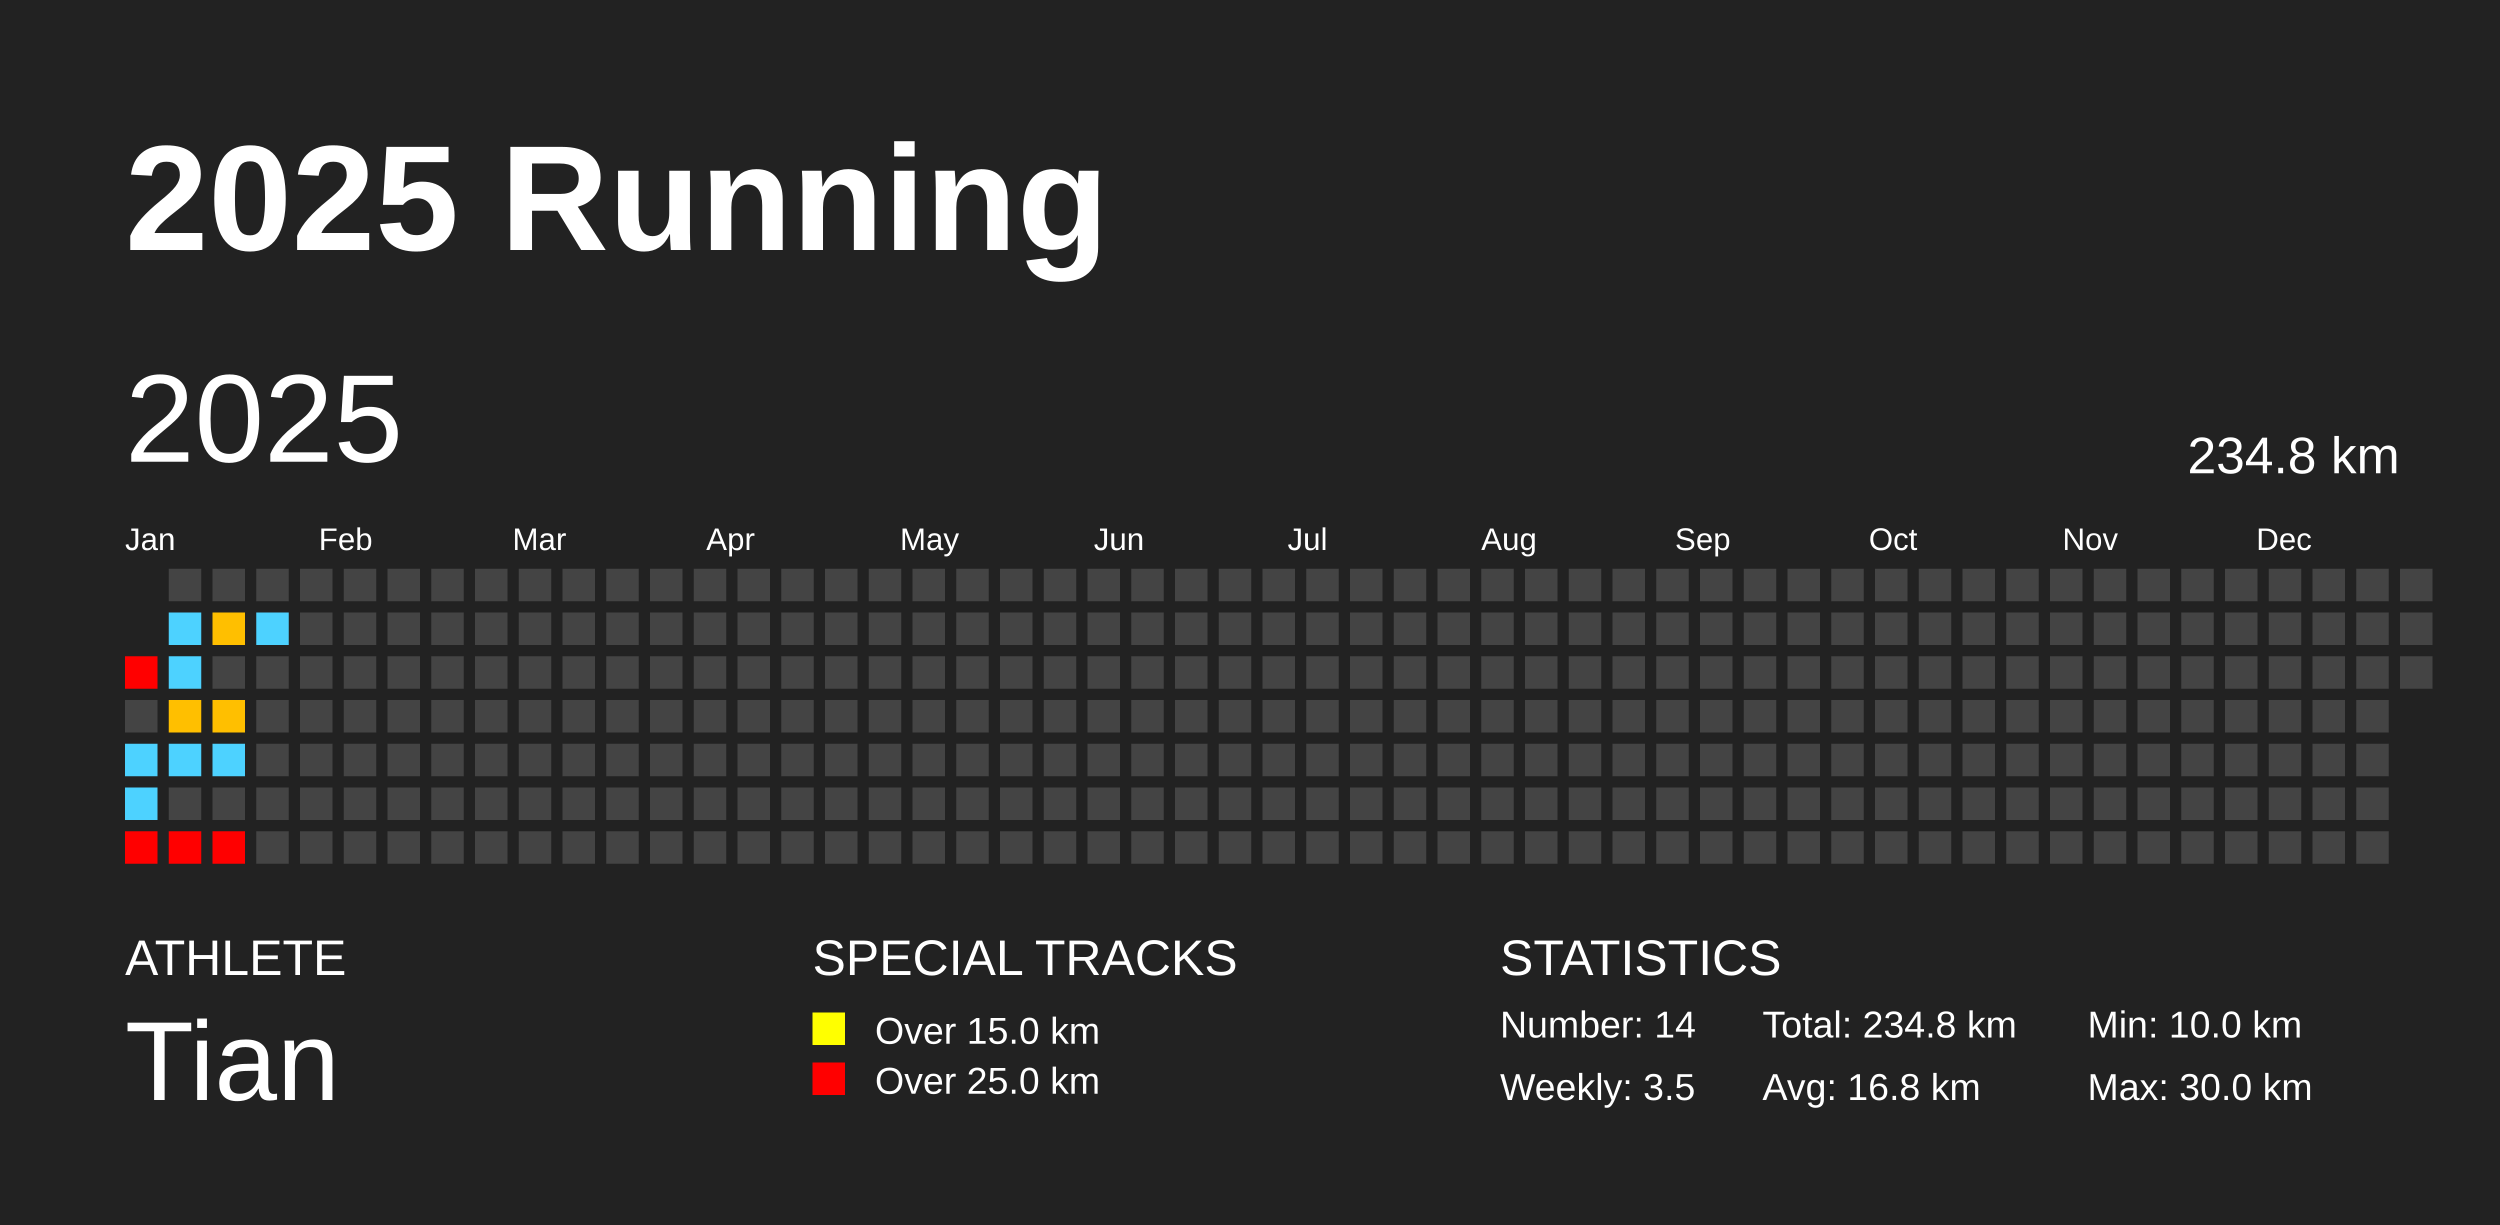
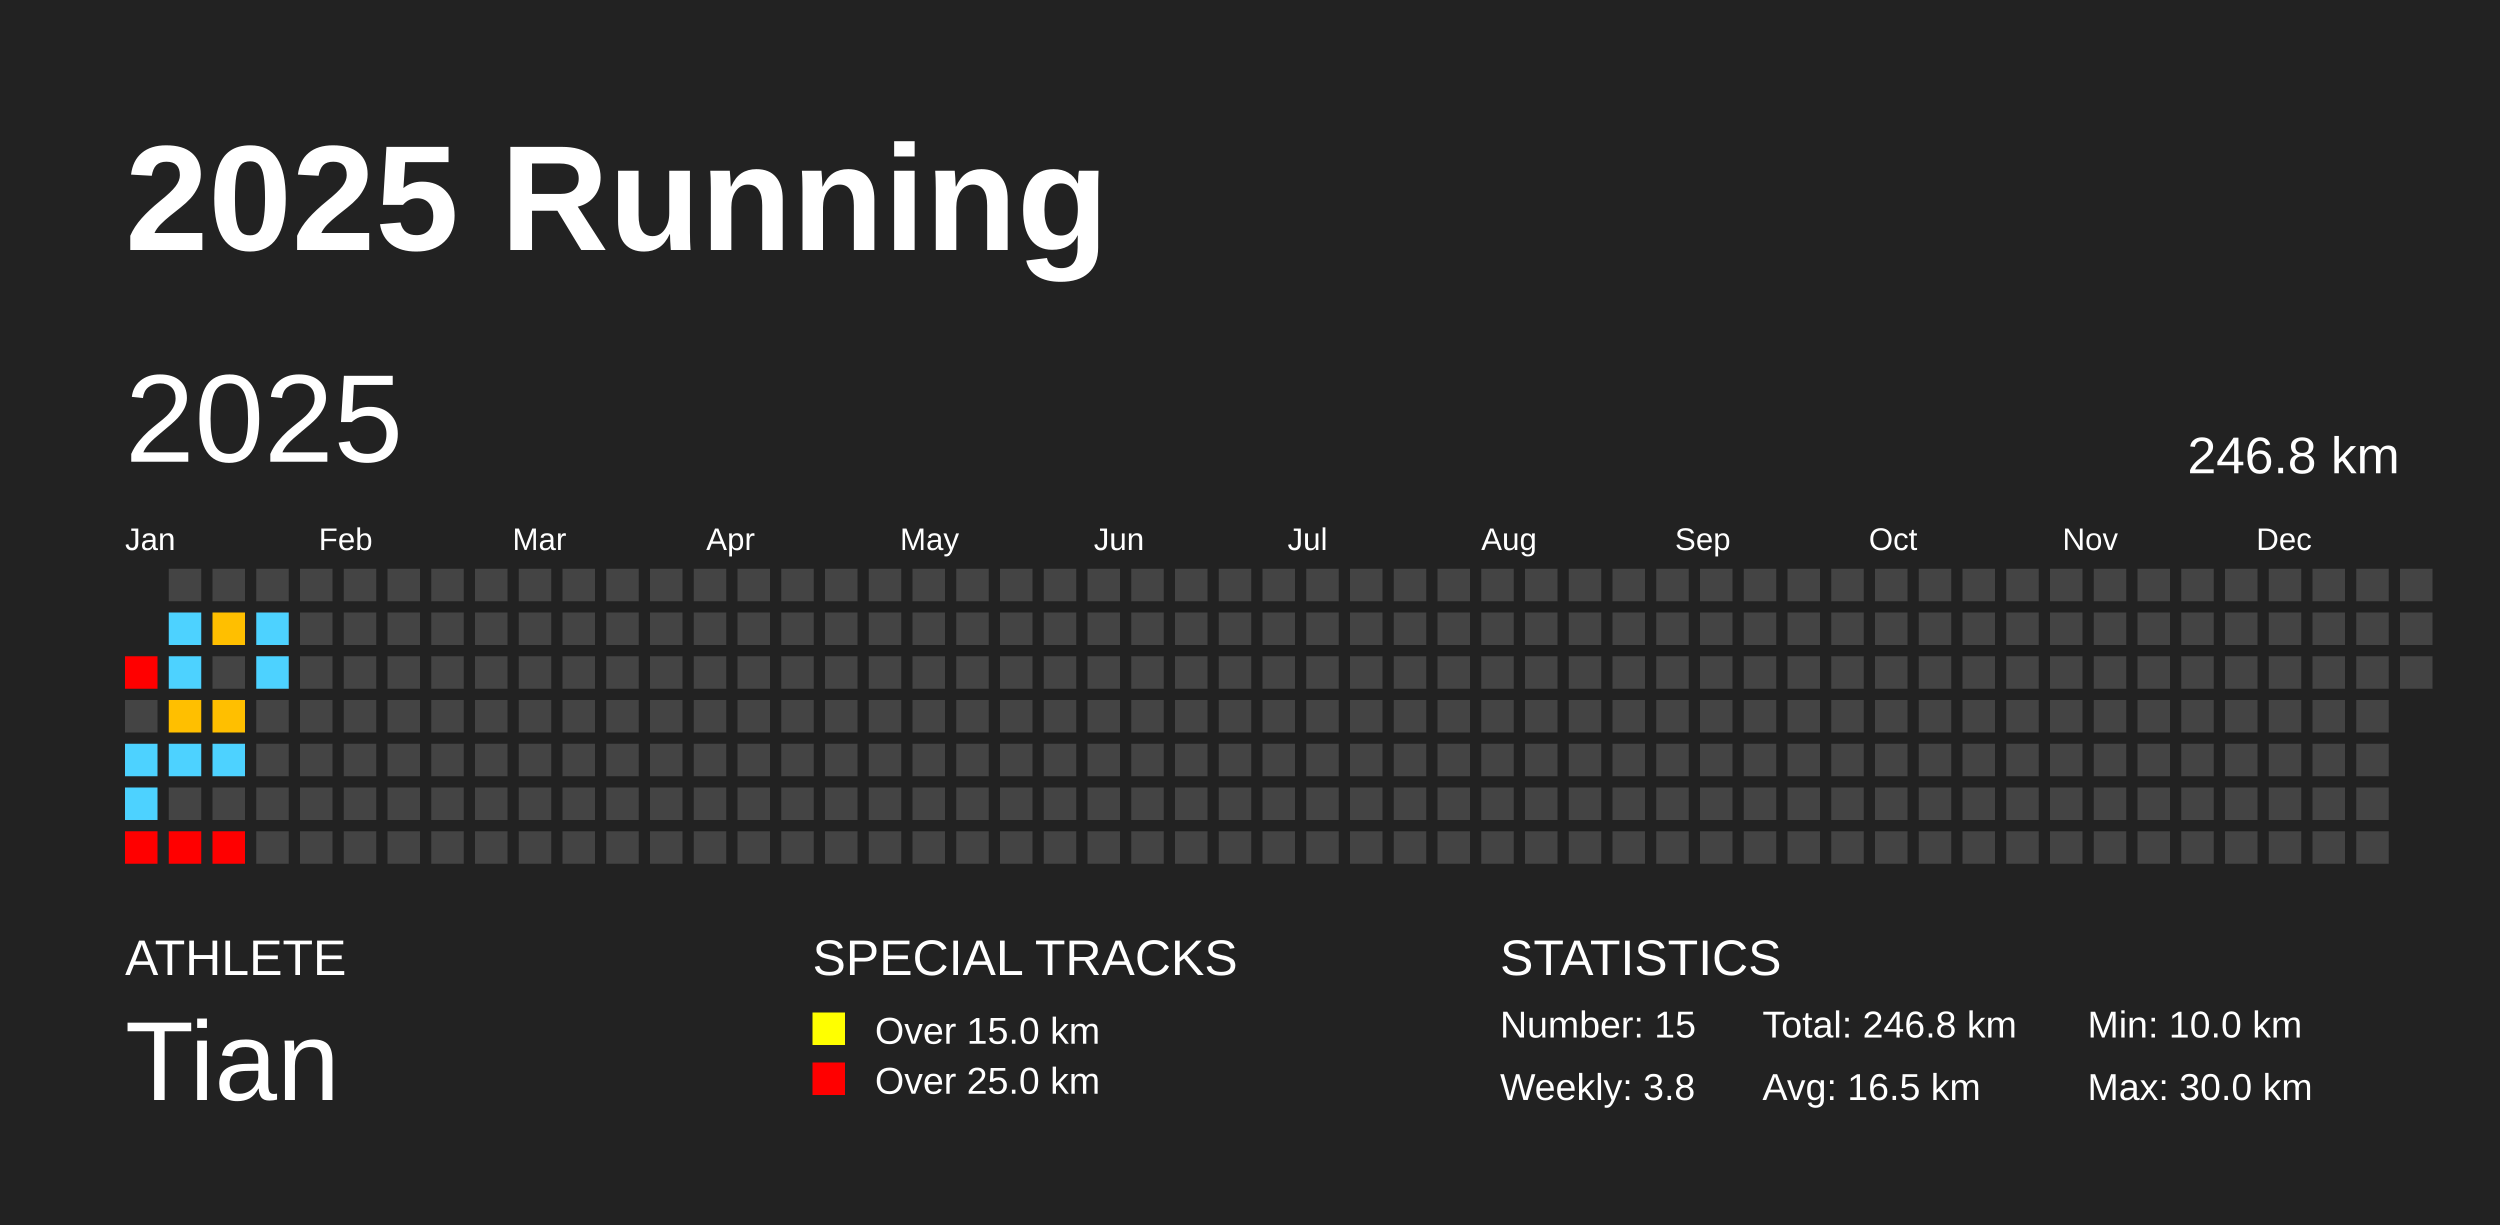
<svg xmlns="http://www.w3.org/2000/svg" baseProfile="full" height="98mm" version="1.1" viewBox="0,0,200,98" width="200mm">
  <defs />
  <rect fill="#222222" height="98" width="200" x="0" y="0" />
  <text fill="#FFFFFF" style="font-size:12px; font-family:Arial; font-weight:bold;" x="10" y="20">2025 Running</text>
  <text fill="#FFFFFF" style="font-size:4px; font-family:Arial" x="10" y="78">ATHLETE</text>
  <text fill="#FFFFFF" style="font-size:9px; font-family:Arial" x="10" y="88">Tian</text>
  <text fill="#FFFFFF" style="font-size:4px; font-family:Arial" x="65" y="78">SPECIAL TRACKS</text>
  <rect fill="yellow" height="2.6" width="2.6" x="65" y="81" />
  <text fill="#FFFFFF" style="font-size:3px; font-family:Arial" x="70" y="83.5">Over 15.0 km</text>
  <rect fill="red" height="2.6" width="2.6" x="65" y="85" />
  <text fill="#FFFFFF" style="font-size:3px; font-family:Arial" x="70" y="87.5">Over 25.0 km</text>
  <text fill="#FFFFFF" style="font-size:4px; font-family:Arial" x="120" y="78">STATISTICS</text>
-   <text fill="#FFFFFF" style="font-size:3px; font-family:Arial" x="120" y="83">Number: 14</text>
-   <text fill="#FFFFFF" style="font-size:3px; font-family:Arial" x="120" y="88">Weekly: 3.5</text>
-   <text fill="#FFFFFF" style="font-size:3px; font-family:Arial" x="141" y="83">Total: 234.8 km</text>
-   <text fill="#FFFFFF" style="font-size:3px; font-family:Arial" x="141" y="88">Avg: 16.8 km</text>
+   <text fill="#FFFFFF" style="font-size:3px; font-family:Arial" x="120" y="83">Number: 15</text>
+   <text fill="#FFFFFF" style="font-size:3px; font-family:Arial" x="120" y="88">Weekly: 3.8</text>
+   <text fill="#FFFFFF" style="font-size:3px; font-family:Arial" x="141" y="83">Total: 246.8 km</text>
+   <text fill="#FFFFFF" style="font-size:3px; font-family:Arial" x="141" y="88">Avg: 16.5 km</text>
  <text fill="#FFFFFF" style="font-size:3px; font-family:Arial" x="167" y="83">Min: 10.0 km</text>
  <text fill="#FFFFFF" style="font-size:3px; font-family:Arial" x="167" y="88">Max: 30.0 km</text>
  <text dominant-baseline="hanging" fill="#FFFFFF" style="font-size:10.0px; font-family:Arial;" x="10" y="30">2025</text>
-   <text dominant-baseline="hanging" fill="#FFFFFF" style="font-size:4.125px; font-family:Arial;" x="175" y="35">234.8 km</text>
+   <text dominant-baseline="hanging" fill="#FFFFFF" style="font-size:4.125px; font-family:Arial;" x="175" y="35">246.8 km</text>
  <text fill="#FFFFFF" style="font-size:2.5px; font-family:Arial" x="10.0" y="44">Jan</text>
  <text fill="#FFFFFF" style="font-size:2.5px; font-family:Arial" x="25.5" y="44">Feb</text>
  <text fill="#FFFFFF" style="font-size:2.5px; font-family:Arial" x="41.0" y="44">Mar</text>
  <text fill="#FFFFFF" style="font-size:2.5px; font-family:Arial" x="56.5" y="44">Apr</text>
  <text fill="#FFFFFF" style="font-size:2.5px; font-family:Arial" x="72.0" y="44">May</text>
  <text fill="#FFFFFF" style="font-size:2.5px; font-family:Arial" x="87.5" y="44">Jun</text>
  <text fill="#FFFFFF" style="font-size:2.5px; font-family:Arial" x="103.0" y="44">Jul</text>
  <text fill="#FFFFFF" style="font-size:2.5px; font-family:Arial" x="118.5" y="44">Aug</text>
  <text fill="#FFFFFF" style="font-size:2.5px; font-family:Arial" x="134.0" y="44">Sep</text>
  <text fill="#FFFFFF" style="font-size:2.5px; font-family:Arial" x="149.5" y="44">Oct</text>
  <text fill="#FFFFFF" style="font-size:2.5px; font-family:Arial" x="165.0" y="44">Nov</text>
  <text fill="#FFFFFF" style="font-size:2.5px; font-family:Arial" x="180.5" y="44">Dec</text>
  <rect fill="red" height="2.6" width="2.6" x="10.0" y="52.5" />
  <rect fill="#444444" height="2.6" width="2.6" x="10.0" y="56.0" />
  <rect fill="#4dd2ff" height="2.6" width="2.6" x="10.0" y="59.5" />
  <rect fill="#4dd2ff" height="2.6" width="2.6" x="10.0" y="63.0" />
  <rect fill="red" height="2.6" width="2.6" x="10.0" y="66.5" />
  <rect fill="#444444" height="2.6" width="2.6" x="13.5" y="45.5" />
  <rect fill="#4dd2ff" height="2.6" width="2.6" x="13.5" y="49.0" />
  <rect fill="#4dd2ff" height="2.6" width="2.6" x="13.5" y="52.5" />
  <rect fill="#ffbf00" height="2.6" width="2.6" x="13.5" y="56.0" />
  <rect fill="#4dd2ff" height="2.6" width="2.6" x="13.5" y="59.5" />
  <rect fill="#444444" height="2.6" width="2.6" x="13.5" y="63.0" />
  <rect fill="red" height="2.6" width="2.6" x="13.5" y="66.5" />
  <rect fill="#444444" height="2.6" width="2.6" x="17.0" y="45.5" />
  <rect fill="#ffbf00" height="2.6" width="2.6" x="17.0" y="49.0" />
  <rect fill="#444444" height="2.6" width="2.6" x="17.0" y="52.5" />
  <rect fill="#ffbf00" height="2.6" width="2.6" x="17.0" y="56.0" />
  <rect fill="#4dd2ff" height="2.6" width="2.6" x="17.0" y="59.5" />
  <rect fill="#444444" height="2.6" width="2.6" x="17.0" y="63.0" />
  <rect fill="red" height="2.6" width="2.6" x="17.0" y="66.5" />
  <rect fill="#444444" height="2.6" width="2.6" x="20.5" y="45.5" />
  <rect fill="#4dd2ff" height="2.6" width="2.6" x="20.5" y="49.0" />
-   <rect fill="#444444" height="2.6" width="2.6" x="20.5" y="52.5" />
+   <rect fill="#4dd2ff" height="2.6" width="2.6" x="20.5" y="52.5" />
  <rect fill="#444444" height="2.6" width="2.6" x="20.5" y="56.0" />
  <rect fill="#444444" height="2.6" width="2.6" x="20.5" y="59.5" />
  <rect fill="#444444" height="2.6" width="2.6" x="20.5" y="63.0" />
  <rect fill="#444444" height="2.6" width="2.6" x="20.5" y="66.5" />
  <rect fill="#444444" height="2.6" width="2.6" x="24.0" y="45.5" />
  <rect fill="#444444" height="2.6" width="2.6" x="24.0" y="49.0" />
  <rect fill="#444444" height="2.6" width="2.6" x="24.0" y="52.5" />
  <rect fill="#444444" height="2.6" width="2.6" x="24.0" y="56.0" />
  <rect fill="#444444" height="2.6" width="2.6" x="24.0" y="59.5" />
  <rect fill="#444444" height="2.6" width="2.6" x="24.0" y="63.0" />
  <rect fill="#444444" height="2.6" width="2.6" x="24.0" y="66.5" />
  <rect fill="#444444" height="2.6" width="2.6" x="27.5" y="45.5" />
  <rect fill="#444444" height="2.6" width="2.6" x="27.5" y="49.0" />
  <rect fill="#444444" height="2.6" width="2.6" x="27.5" y="52.5" />
  <rect fill="#444444" height="2.6" width="2.6" x="27.5" y="56.0" />
  <rect fill="#444444" height="2.6" width="2.6" x="27.5" y="59.5" />
  <rect fill="#444444" height="2.6" width="2.6" x="27.5" y="63.0" />
  <rect fill="#444444" height="2.6" width="2.6" x="27.5" y="66.5" />
  <rect fill="#444444" height="2.6" width="2.6" x="31.0" y="45.5" />
  <rect fill="#444444" height="2.6" width="2.6" x="31.0" y="49.0" />
  <rect fill="#444444" height="2.6" width="2.6" x="31.0" y="52.5" />
  <rect fill="#444444" height="2.6" width="2.6" x="31.0" y="56.0" />
  <rect fill="#444444" height="2.6" width="2.6" x="31.0" y="59.5" />
  <rect fill="#444444" height="2.6" width="2.6" x="31.0" y="63.0" />
  <rect fill="#444444" height="2.6" width="2.6" x="31.0" y="66.5" />
  <rect fill="#444444" height="2.6" width="2.6" x="34.5" y="45.5" />
  <rect fill="#444444" height="2.6" width="2.6" x="34.5" y="49.0" />
  <rect fill="#444444" height="2.6" width="2.6" x="34.5" y="52.5" />
  <rect fill="#444444" height="2.6" width="2.6" x="34.5" y="56.0" />
  <rect fill="#444444" height="2.6" width="2.6" x="34.5" y="59.5" />
  <rect fill="#444444" height="2.6" width="2.6" x="34.5" y="63.0" />
  <rect fill="#444444" height="2.6" width="2.6" x="34.5" y="66.5" />
  <rect fill="#444444" height="2.6" width="2.6" x="38.0" y="45.5" />
  <rect fill="#444444" height="2.6" width="2.6" x="38.0" y="49.0" />
  <rect fill="#444444" height="2.6" width="2.6" x="38.0" y="52.5" />
  <rect fill="#444444" height="2.6" width="2.6" x="38.0" y="56.0" />
  <rect fill="#444444" height="2.6" width="2.6" x="38.0" y="59.5" />
  <rect fill="#444444" height="2.6" width="2.6" x="38.0" y="63.0" />
  <rect fill="#444444" height="2.6" width="2.6" x="38.0" y="66.5" />
  <rect fill="#444444" height="2.6" width="2.6" x="41.5" y="45.5" />
  <rect fill="#444444" height="2.6" width="2.6" x="41.5" y="49.0" />
  <rect fill="#444444" height="2.6" width="2.6" x="41.5" y="52.5" />
  <rect fill="#444444" height="2.6" width="2.6" x="41.5" y="56.0" />
  <rect fill="#444444" height="2.6" width="2.6" x="41.5" y="59.5" />
  <rect fill="#444444" height="2.6" width="2.6" x="41.5" y="63.0" />
  <rect fill="#444444" height="2.6" width="2.6" x="41.5" y="66.5" />
  <rect fill="#444444" height="2.6" width="2.6" x="45.0" y="45.5" />
  <rect fill="#444444" height="2.6" width="2.6" x="45.0" y="49.0" />
  <rect fill="#444444" height="2.6" width="2.6" x="45.0" y="52.5" />
  <rect fill="#444444" height="2.6" width="2.6" x="45.0" y="56.0" />
  <rect fill="#444444" height="2.6" width="2.6" x="45.0" y="59.5" />
  <rect fill="#444444" height="2.6" width="2.6" x="45.0" y="63.0" />
  <rect fill="#444444" height="2.6" width="2.6" x="45.0" y="66.5" />
  <rect fill="#444444" height="2.6" width="2.6" x="48.5" y="45.5" />
  <rect fill="#444444" height="2.6" width="2.6" x="48.5" y="49.0" />
  <rect fill="#444444" height="2.6" width="2.6" x="48.5" y="52.5" />
  <rect fill="#444444" height="2.6" width="2.6" x="48.5" y="56.0" />
  <rect fill="#444444" height="2.6" width="2.6" x="48.5" y="59.5" />
  <rect fill="#444444" height="2.6" width="2.6" x="48.5" y="63.0" />
  <rect fill="#444444" height="2.6" width="2.6" x="48.5" y="66.5" />
  <rect fill="#444444" height="2.6" width="2.6" x="52.0" y="45.5" />
  <rect fill="#444444" height="2.6" width="2.6" x="52.0" y="49.0" />
  <rect fill="#444444" height="2.6" width="2.6" x="52.0" y="52.5" />
  <rect fill="#444444" height="2.6" width="2.6" x="52.0" y="56.0" />
  <rect fill="#444444" height="2.6" width="2.6" x="52.0" y="59.5" />
  <rect fill="#444444" height="2.6" width="2.6" x="52.0" y="63.0" />
  <rect fill="#444444" height="2.6" width="2.6" x="52.0" y="66.5" />
  <rect fill="#444444" height="2.6" width="2.6" x="55.5" y="45.5" />
  <rect fill="#444444" height="2.6" width="2.6" x="55.5" y="49.0" />
  <rect fill="#444444" height="2.6" width="2.6" x="55.5" y="52.5" />
  <rect fill="#444444" height="2.6" width="2.6" x="55.5" y="56.0" />
  <rect fill="#444444" height="2.6" width="2.6" x="55.5" y="59.5" />
  <rect fill="#444444" height="2.6" width="2.6" x="55.5" y="63.0" />
  <rect fill="#444444" height="2.6" width="2.6" x="55.5" y="66.5" />
  <rect fill="#444444" height="2.6" width="2.6" x="59.0" y="45.5" />
  <rect fill="#444444" height="2.6" width="2.6" x="59.0" y="49.0" />
  <rect fill="#444444" height="2.6" width="2.6" x="59.0" y="52.5" />
  <rect fill="#444444" height="2.6" width="2.6" x="59.0" y="56.0" />
  <rect fill="#444444" height="2.6" width="2.6" x="59.0" y="59.5" />
  <rect fill="#444444" height="2.6" width="2.6" x="59.0" y="63.0" />
  <rect fill="#444444" height="2.6" width="2.6" x="59.0" y="66.5" />
  <rect fill="#444444" height="2.6" width="2.6" x="62.5" y="45.5" />
  <rect fill="#444444" height="2.6" width="2.6" x="62.5" y="49.0" />
  <rect fill="#444444" height="2.6" width="2.6" x="62.5" y="52.5" />
  <rect fill="#444444" height="2.6" width="2.6" x="62.5" y="56.0" />
  <rect fill="#444444" height="2.6" width="2.6" x="62.5" y="59.5" />
  <rect fill="#444444" height="2.6" width="2.6" x="62.5" y="63.0" />
  <rect fill="#444444" height="2.6" width="2.6" x="62.5" y="66.5" />
  <rect fill="#444444" height="2.6" width="2.6" x="66.0" y="45.5" />
  <rect fill="#444444" height="2.6" width="2.6" x="66.0" y="49.0" />
  <rect fill="#444444" height="2.6" width="2.6" x="66.0" y="52.5" />
  <rect fill="#444444" height="2.6" width="2.6" x="66.0" y="56.0" />
  <rect fill="#444444" height="2.6" width="2.6" x="66.0" y="59.5" />
  <rect fill="#444444" height="2.6" width="2.6" x="66.0" y="63.0" />
  <rect fill="#444444" height="2.6" width="2.6" x="66.0" y="66.5" />
  <rect fill="#444444" height="2.6" width="2.6" x="69.5" y="45.5" />
  <rect fill="#444444" height="2.6" width="2.6" x="69.5" y="49.0" />
  <rect fill="#444444" height="2.6" width="2.6" x="69.5" y="52.5" />
  <rect fill="#444444" height="2.6" width="2.6" x="69.5" y="56.0" />
  <rect fill="#444444" height="2.6" width="2.6" x="69.5" y="59.5" />
  <rect fill="#444444" height="2.6" width="2.6" x="69.5" y="63.0" />
  <rect fill="#444444" height="2.6" width="2.6" x="69.5" y="66.5" />
  <rect fill="#444444" height="2.6" width="2.6" x="73.0" y="45.5" />
  <rect fill="#444444" height="2.6" width="2.6" x="73.0" y="49.0" />
  <rect fill="#444444" height="2.6" width="2.6" x="73.0" y="52.5" />
  <rect fill="#444444" height="2.6" width="2.6" x="73.0" y="56.0" />
  <rect fill="#444444" height="2.6" width="2.6" x="73.0" y="59.5" />
  <rect fill="#444444" height="2.6" width="2.6" x="73.0" y="63.0" />
  <rect fill="#444444" height="2.6" width="2.6" x="73.0" y="66.5" />
  <rect fill="#444444" height="2.6" width="2.6" x="76.5" y="45.5" />
  <rect fill="#444444" height="2.6" width="2.6" x="76.5" y="49.0" />
  <rect fill="#444444" height="2.6" width="2.6" x="76.5" y="52.5" />
  <rect fill="#444444" height="2.6" width="2.6" x="76.5" y="56.0" />
  <rect fill="#444444" height="2.6" width="2.6" x="76.5" y="59.5" />
  <rect fill="#444444" height="2.6" width="2.6" x="76.5" y="63.0" />
  <rect fill="#444444" height="2.6" width="2.6" x="76.5" y="66.5" />
  <rect fill="#444444" height="2.6" width="2.6" x="80.0" y="45.5" />
  <rect fill="#444444" height="2.6" width="2.6" x="80.0" y="49.0" />
  <rect fill="#444444" height="2.6" width="2.6" x="80.0" y="52.5" />
  <rect fill="#444444" height="2.6" width="2.6" x="80.0" y="56.0" />
  <rect fill="#444444" height="2.6" width="2.6" x="80.0" y="59.5" />
  <rect fill="#444444" height="2.6" width="2.6" x="80.0" y="63.0" />
  <rect fill="#444444" height="2.6" width="2.6" x="80.0" y="66.5" />
  <rect fill="#444444" height="2.6" width="2.6" x="83.5" y="45.5" />
  <rect fill="#444444" height="2.6" width="2.6" x="83.5" y="49.0" />
  <rect fill="#444444" height="2.6" width="2.6" x="83.5" y="52.5" />
  <rect fill="#444444" height="2.6" width="2.6" x="83.5" y="56.0" />
  <rect fill="#444444" height="2.6" width="2.6" x="83.5" y="59.5" />
  <rect fill="#444444" height="2.6" width="2.6" x="83.5" y="63.0" />
  <rect fill="#444444" height="2.6" width="2.6" x="83.5" y="66.5" />
  <rect fill="#444444" height="2.6" width="2.6" x="87.0" y="45.5" />
  <rect fill="#444444" height="2.6" width="2.6" x="87.0" y="49.0" />
  <rect fill="#444444" height="2.6" width="2.6" x="87.0" y="52.5" />
  <rect fill="#444444" height="2.6" width="2.6" x="87.0" y="56.0" />
  <rect fill="#444444" height="2.6" width="2.6" x="87.0" y="59.5" />
  <rect fill="#444444" height="2.6" width="2.6" x="87.0" y="63.0" />
  <rect fill="#444444" height="2.6" width="2.6" x="87.0" y="66.5" />
  <rect fill="#444444" height="2.6" width="2.6" x="90.5" y="45.5" />
  <rect fill="#444444" height="2.6" width="2.6" x="90.5" y="49.0" />
  <rect fill="#444444" height="2.6" width="2.6" x="90.5" y="52.5" />
  <rect fill="#444444" height="2.6" width="2.6" x="90.5" y="56.0" />
  <rect fill="#444444" height="2.6" width="2.6" x="90.5" y="59.5" />
  <rect fill="#444444" height="2.6" width="2.6" x="90.5" y="63.0" />
  <rect fill="#444444" height="2.6" width="2.6" x="90.5" y="66.5" />
  <rect fill="#444444" height="2.6" width="2.6" x="94.0" y="45.5" />
  <rect fill="#444444" height="2.6" width="2.6" x="94.0" y="49.0" />
  <rect fill="#444444" height="2.6" width="2.6" x="94.0" y="52.5" />
  <rect fill="#444444" height="2.6" width="2.6" x="94.0" y="56.0" />
  <rect fill="#444444" height="2.6" width="2.6" x="94.0" y="59.5" />
  <rect fill="#444444" height="2.6" width="2.6" x="94.0" y="63.0" />
  <rect fill="#444444" height="2.6" width="2.6" x="94.0" y="66.5" />
  <rect fill="#444444" height="2.6" width="2.6" x="97.5" y="45.5" />
  <rect fill="#444444" height="2.6" width="2.6" x="97.5" y="49.0" />
  <rect fill="#444444" height="2.6" width="2.6" x="97.5" y="52.5" />
  <rect fill="#444444" height="2.6" width="2.6" x="97.5" y="56.0" />
  <rect fill="#444444" height="2.6" width="2.6" x="97.5" y="59.5" />
  <rect fill="#444444" height="2.6" width="2.6" x="97.5" y="63.0" />
  <rect fill="#444444" height="2.6" width="2.6" x="97.5" y="66.5" />
  <rect fill="#444444" height="2.6" width="2.6" x="101.0" y="45.5" />
  <rect fill="#444444" height="2.6" width="2.6" x="101.0" y="49.0" />
  <rect fill="#444444" height="2.6" width="2.6" x="101.0" y="52.5" />
  <rect fill="#444444" height="2.6" width="2.6" x="101.0" y="56.0" />
  <rect fill="#444444" height="2.6" width="2.6" x="101.0" y="59.5" />
  <rect fill="#444444" height="2.6" width="2.6" x="101.0" y="63.0" />
  <rect fill="#444444" height="2.6" width="2.6" x="101.0" y="66.5" />
  <rect fill="#444444" height="2.6" width="2.6" x="104.5" y="45.5" />
  <rect fill="#444444" height="2.6" width="2.6" x="104.5" y="49.0" />
  <rect fill="#444444" height="2.6" width="2.6" x="104.5" y="52.5" />
  <rect fill="#444444" height="2.6" width="2.6" x="104.5" y="56.0" />
  <rect fill="#444444" height="2.6" width="2.6" x="104.5" y="59.5" />
  <rect fill="#444444" height="2.6" width="2.6" x="104.5" y="63.0" />
  <rect fill="#444444" height="2.6" width="2.6" x="104.5" y="66.5" />
  <rect fill="#444444" height="2.6" width="2.6" x="108.0" y="45.5" />
  <rect fill="#444444" height="2.6" width="2.6" x="108.0" y="49.0" />
  <rect fill="#444444" height="2.6" width="2.6" x="108.0" y="52.5" />
  <rect fill="#444444" height="2.6" width="2.6" x="108.0" y="56.0" />
  <rect fill="#444444" height="2.6" width="2.6" x="108.0" y="59.5" />
  <rect fill="#444444" height="2.6" width="2.6" x="108.0" y="63.0" />
  <rect fill="#444444" height="2.6" width="2.6" x="108.0" y="66.5" />
  <rect fill="#444444" height="2.6" width="2.6" x="111.5" y="45.5" />
  <rect fill="#444444" height="2.6" width="2.6" x="111.5" y="49.0" />
  <rect fill="#444444" height="2.6" width="2.6" x="111.5" y="52.5" />
  <rect fill="#444444" height="2.6" width="2.6" x="111.5" y="56.0" />
  <rect fill="#444444" height="2.6" width="2.6" x="111.5" y="59.5" />
  <rect fill="#444444" height="2.6" width="2.6" x="111.5" y="63.0" />
  <rect fill="#444444" height="2.6" width="2.6" x="111.5" y="66.5" />
  <rect fill="#444444" height="2.6" width="2.6" x="115.0" y="45.5" />
  <rect fill="#444444" height="2.6" width="2.6" x="115.0" y="49.0" />
  <rect fill="#444444" height="2.6" width="2.6" x="115.0" y="52.5" />
  <rect fill="#444444" height="2.6" width="2.6" x="115.0" y="56.0" />
  <rect fill="#444444" height="2.6" width="2.6" x="115.0" y="59.5" />
  <rect fill="#444444" height="2.6" width="2.6" x="115.0" y="63.0" />
  <rect fill="#444444" height="2.6" width="2.6" x="115.0" y="66.5" />
  <rect fill="#444444" height="2.6" width="2.6" x="118.5" y="45.5" />
  <rect fill="#444444" height="2.6" width="2.6" x="118.5" y="49.0" />
  <rect fill="#444444" height="2.6" width="2.6" x="118.5" y="52.5" />
  <rect fill="#444444" height="2.6" width="2.6" x="118.5" y="56.0" />
  <rect fill="#444444" height="2.6" width="2.6" x="118.5" y="59.5" />
  <rect fill="#444444" height="2.6" width="2.6" x="118.5" y="63.0" />
  <rect fill="#444444" height="2.6" width="2.6" x="118.5" y="66.5" />
  <rect fill="#444444" height="2.6" width="2.6" x="122.0" y="45.5" />
  <rect fill="#444444" height="2.6" width="2.6" x="122.0" y="49.0" />
  <rect fill="#444444" height="2.6" width="2.6" x="122.0" y="52.5" />
  <rect fill="#444444" height="2.6" width="2.6" x="122.0" y="56.0" />
  <rect fill="#444444" height="2.6" width="2.6" x="122.0" y="59.5" />
  <rect fill="#444444" height="2.6" width="2.6" x="122.0" y="63.0" />
  <rect fill="#444444" height="2.6" width="2.6" x="122.0" y="66.5" />
  <rect fill="#444444" height="2.6" width="2.6" x="125.5" y="45.5" />
  <rect fill="#444444" height="2.6" width="2.6" x="125.5" y="49.0" />
  <rect fill="#444444" height="2.6" width="2.6" x="125.5" y="52.5" />
  <rect fill="#444444" height="2.6" width="2.6" x="125.5" y="56.0" />
  <rect fill="#444444" height="2.6" width="2.6" x="125.5" y="59.5" />
  <rect fill="#444444" height="2.6" width="2.6" x="125.5" y="63.0" />
  <rect fill="#444444" height="2.6" width="2.6" x="125.5" y="66.5" />
  <rect fill="#444444" height="2.6" width="2.6" x="129.0" y="45.5" />
  <rect fill="#444444" height="2.6" width="2.6" x="129.0" y="49.0" />
  <rect fill="#444444" height="2.6" width="2.6" x="129.0" y="52.5" />
  <rect fill="#444444" height="2.6" width="2.6" x="129.0" y="56.0" />
  <rect fill="#444444" height="2.6" width="2.6" x="129.0" y="59.5" />
  <rect fill="#444444" height="2.6" width="2.6" x="129.0" y="63.0" />
  <rect fill="#444444" height="2.6" width="2.6" x="129.0" y="66.5" />
  <rect fill="#444444" height="2.6" width="2.6" x="132.5" y="45.5" />
  <rect fill="#444444" height="2.6" width="2.6" x="132.5" y="49.0" />
  <rect fill="#444444" height="2.6" width="2.6" x="132.5" y="52.5" />
  <rect fill="#444444" height="2.6" width="2.6" x="132.5" y="56.0" />
  <rect fill="#444444" height="2.6" width="2.6" x="132.5" y="59.5" />
  <rect fill="#444444" height="2.6" width="2.6" x="132.5" y="63.0" />
  <rect fill="#444444" height="2.6" width="2.6" x="132.5" y="66.5" />
  <rect fill="#444444" height="2.6" width="2.6" x="136.0" y="45.5" />
  <rect fill="#444444" height="2.6" width="2.6" x="136.0" y="49.0" />
  <rect fill="#444444" height="2.6" width="2.6" x="136.0" y="52.5" />
  <rect fill="#444444" height="2.6" width="2.6" x="136.0" y="56.0" />
  <rect fill="#444444" height="2.6" width="2.6" x="136.0" y="59.5" />
  <rect fill="#444444" height="2.6" width="2.6" x="136.0" y="63.0" />
  <rect fill="#444444" height="2.6" width="2.6" x="136.0" y="66.5" />
  <rect fill="#444444" height="2.6" width="2.6" x="139.5" y="45.5" />
  <rect fill="#444444" height="2.6" width="2.6" x="139.5" y="49.0" />
  <rect fill="#444444" height="2.6" width="2.6" x="139.5" y="52.5" />
  <rect fill="#444444" height="2.6" width="2.6" x="139.5" y="56.0" />
  <rect fill="#444444" height="2.6" width="2.6" x="139.5" y="59.5" />
  <rect fill="#444444" height="2.6" width="2.6" x="139.5" y="63.0" />
  <rect fill="#444444" height="2.6" width="2.6" x="139.5" y="66.5" />
  <rect fill="#444444" height="2.6" width="2.6" x="143.0" y="45.5" />
  <rect fill="#444444" height="2.6" width="2.6" x="143.0" y="49.0" />
  <rect fill="#444444" height="2.6" width="2.6" x="143.0" y="52.5" />
  <rect fill="#444444" height="2.6" width="2.6" x="143.0" y="56.0" />
  <rect fill="#444444" height="2.6" width="2.6" x="143.0" y="59.5" />
  <rect fill="#444444" height="2.6" width="2.6" x="143.0" y="63.0" />
  <rect fill="#444444" height="2.6" width="2.6" x="143.0" y="66.5" />
  <rect fill="#444444" height="2.6" width="2.6" x="146.5" y="45.5" />
  <rect fill="#444444" height="2.6" width="2.6" x="146.5" y="49.0" />
  <rect fill="#444444" height="2.6" width="2.6" x="146.5" y="52.5" />
  <rect fill="#444444" height="2.6" width="2.6" x="146.5" y="56.0" />
  <rect fill="#444444" height="2.6" width="2.6" x="146.5" y="59.5" />
  <rect fill="#444444" height="2.6" width="2.6" x="146.5" y="63.0" />
  <rect fill="#444444" height="2.6" width="2.6" x="146.5" y="66.5" />
  <rect fill="#444444" height="2.6" width="2.6" x="150.0" y="45.5" />
  <rect fill="#444444" height="2.6" width="2.6" x="150.0" y="49.0" />
  <rect fill="#444444" height="2.6" width="2.6" x="150.0" y="52.5" />
  <rect fill="#444444" height="2.6" width="2.6" x="150.0" y="56.0" />
  <rect fill="#444444" height="2.6" width="2.6" x="150.0" y="59.5" />
  <rect fill="#444444" height="2.6" width="2.6" x="150.0" y="63.0" />
  <rect fill="#444444" height="2.6" width="2.6" x="150.0" y="66.5" />
  <rect fill="#444444" height="2.6" width="2.6" x="153.5" y="45.5" />
  <rect fill="#444444" height="2.6" width="2.6" x="153.5" y="49.0" />
  <rect fill="#444444" height="2.6" width="2.6" x="153.5" y="52.5" />
  <rect fill="#444444" height="2.6" width="2.6" x="153.5" y="56.0" />
  <rect fill="#444444" height="2.6" width="2.6" x="153.5" y="59.5" />
  <rect fill="#444444" height="2.6" width="2.6" x="153.5" y="63.0" />
  <rect fill="#444444" height="2.6" width="2.6" x="153.5" y="66.5" />
  <rect fill="#444444" height="2.6" width="2.6" x="157.0" y="45.5" />
  <rect fill="#444444" height="2.6" width="2.6" x="157.0" y="49.0" />
  <rect fill="#444444" height="2.6" width="2.6" x="157.0" y="52.5" />
  <rect fill="#444444" height="2.6" width="2.6" x="157.0" y="56.0" />
  <rect fill="#444444" height="2.6" width="2.6" x="157.0" y="59.5" />
  <rect fill="#444444" height="2.6" width="2.6" x="157.0" y="63.0" />
  <rect fill="#444444" height="2.6" width="2.6" x="157.0" y="66.5" />
  <rect fill="#444444" height="2.6" width="2.6" x="160.5" y="45.5" />
  <rect fill="#444444" height="2.6" width="2.6" x="160.5" y="49.0" />
  <rect fill="#444444" height="2.6" width="2.6" x="160.5" y="52.5" />
  <rect fill="#444444" height="2.6" width="2.6" x="160.5" y="56.0" />
  <rect fill="#444444" height="2.6" width="2.6" x="160.5" y="59.5" />
  <rect fill="#444444" height="2.6" width="2.6" x="160.5" y="63.0" />
  <rect fill="#444444" height="2.6" width="2.6" x="160.5" y="66.5" />
  <rect fill="#444444" height="2.6" width="2.6" x="164.0" y="45.5" />
  <rect fill="#444444" height="2.6" width="2.6" x="164.0" y="49.0" />
  <rect fill="#444444" height="2.6" width="2.6" x="164.0" y="52.5" />
  <rect fill="#444444" height="2.6" width="2.6" x="164.0" y="56.0" />
  <rect fill="#444444" height="2.6" width="2.6" x="164.0" y="59.5" />
  <rect fill="#444444" height="2.6" width="2.6" x="164.0" y="63.0" />
  <rect fill="#444444" height="2.6" width="2.6" x="164.0" y="66.5" />
  <rect fill="#444444" height="2.6" width="2.6" x="167.5" y="45.5" />
  <rect fill="#444444" height="2.6" width="2.6" x="167.5" y="49.0" />
  <rect fill="#444444" height="2.6" width="2.6" x="167.5" y="52.5" />
  <rect fill="#444444" height="2.6" width="2.6" x="167.5" y="56.0" />
  <rect fill="#444444" height="2.6" width="2.6" x="167.5" y="59.5" />
  <rect fill="#444444" height="2.6" width="2.6" x="167.5" y="63.0" />
  <rect fill="#444444" height="2.6" width="2.6" x="167.5" y="66.5" />
  <rect fill="#444444" height="2.6" width="2.6" x="171.0" y="45.5" />
  <rect fill="#444444" height="2.6" width="2.6" x="171.0" y="49.0" />
  <rect fill="#444444" height="2.6" width="2.6" x="171.0" y="52.5" />
  <rect fill="#444444" height="2.6" width="2.6" x="171.0" y="56.0" />
  <rect fill="#444444" height="2.6" width="2.6" x="171.0" y="59.5" />
  <rect fill="#444444" height="2.6" width="2.6" x="171.0" y="63.0" />
  <rect fill="#444444" height="2.6" width="2.6" x="171.0" y="66.5" />
  <rect fill="#444444" height="2.6" width="2.6" x="174.5" y="45.5" />
  <rect fill="#444444" height="2.6" width="2.6" x="174.5" y="49.0" />
  <rect fill="#444444" height="2.6" width="2.6" x="174.5" y="52.5" />
  <rect fill="#444444" height="2.6" width="2.6" x="174.5" y="56.0" />
  <rect fill="#444444" height="2.6" width="2.6" x="174.5" y="59.5" />
  <rect fill="#444444" height="2.6" width="2.6" x="174.5" y="63.0" />
  <rect fill="#444444" height="2.6" width="2.6" x="174.5" y="66.5" />
  <rect fill="#444444" height="2.6" width="2.6" x="178.0" y="45.5" />
  <rect fill="#444444" height="2.6" width="2.6" x="178.0" y="49.0" />
  <rect fill="#444444" height="2.6" width="2.6" x="178.0" y="52.5" />
  <rect fill="#444444" height="2.6" width="2.6" x="178.0" y="56.0" />
  <rect fill="#444444" height="2.6" width="2.6" x="178.0" y="59.5" />
  <rect fill="#444444" height="2.6" width="2.6" x="178.0" y="63.0" />
  <rect fill="#444444" height="2.6" width="2.6" x="178.0" y="66.5" />
  <rect fill="#444444" height="2.6" width="2.6" x="181.5" y="45.5" />
  <rect fill="#444444" height="2.6" width="2.6" x="181.5" y="49.0" />
  <rect fill="#444444" height="2.6" width="2.6" x="181.5" y="52.5" />
  <rect fill="#444444" height="2.6" width="2.6" x="181.5" y="56.0" />
  <rect fill="#444444" height="2.6" width="2.6" x="181.5" y="59.5" />
  <rect fill="#444444" height="2.6" width="2.6" x="181.5" y="63.0" />
  <rect fill="#444444" height="2.6" width="2.6" x="181.5" y="66.5" />
  <rect fill="#444444" height="2.6" width="2.6" x="185.0" y="45.5" />
  <rect fill="#444444" height="2.6" width="2.6" x="185.0" y="49.0" />
  <rect fill="#444444" height="2.6" width="2.6" x="185.0" y="52.5" />
  <rect fill="#444444" height="2.6" width="2.6" x="185.0" y="56.0" />
  <rect fill="#444444" height="2.6" width="2.6" x="185.0" y="59.5" />
  <rect fill="#444444" height="2.6" width="2.6" x="185.0" y="63.0" />
  <rect fill="#444444" height="2.6" width="2.6" x="185.0" y="66.5" />
  <rect fill="#444444" height="2.6" width="2.6" x="188.5" y="45.5" />
  <rect fill="#444444" height="2.6" width="2.6" x="188.5" y="49.0" />
  <rect fill="#444444" height="2.6" width="2.6" x="188.5" y="52.5" />
  <rect fill="#444444" height="2.6" width="2.6" x="188.5" y="56.0" />
  <rect fill="#444444" height="2.6" width="2.6" x="188.5" y="59.5" />
  <rect fill="#444444" height="2.6" width="2.6" x="188.5" y="63.0" />
  <rect fill="#444444" height="2.6" width="2.6" x="188.5" y="66.5" />
  <rect fill="#444444" height="2.6" width="2.6" x="192.0" y="45.5" />
  <rect fill="#444444" height="2.6" width="2.6" x="192.0" y="49.0" />
  <rect fill="#444444" height="2.6" width="2.6" x="192.0" y="52.5" />
</svg>
